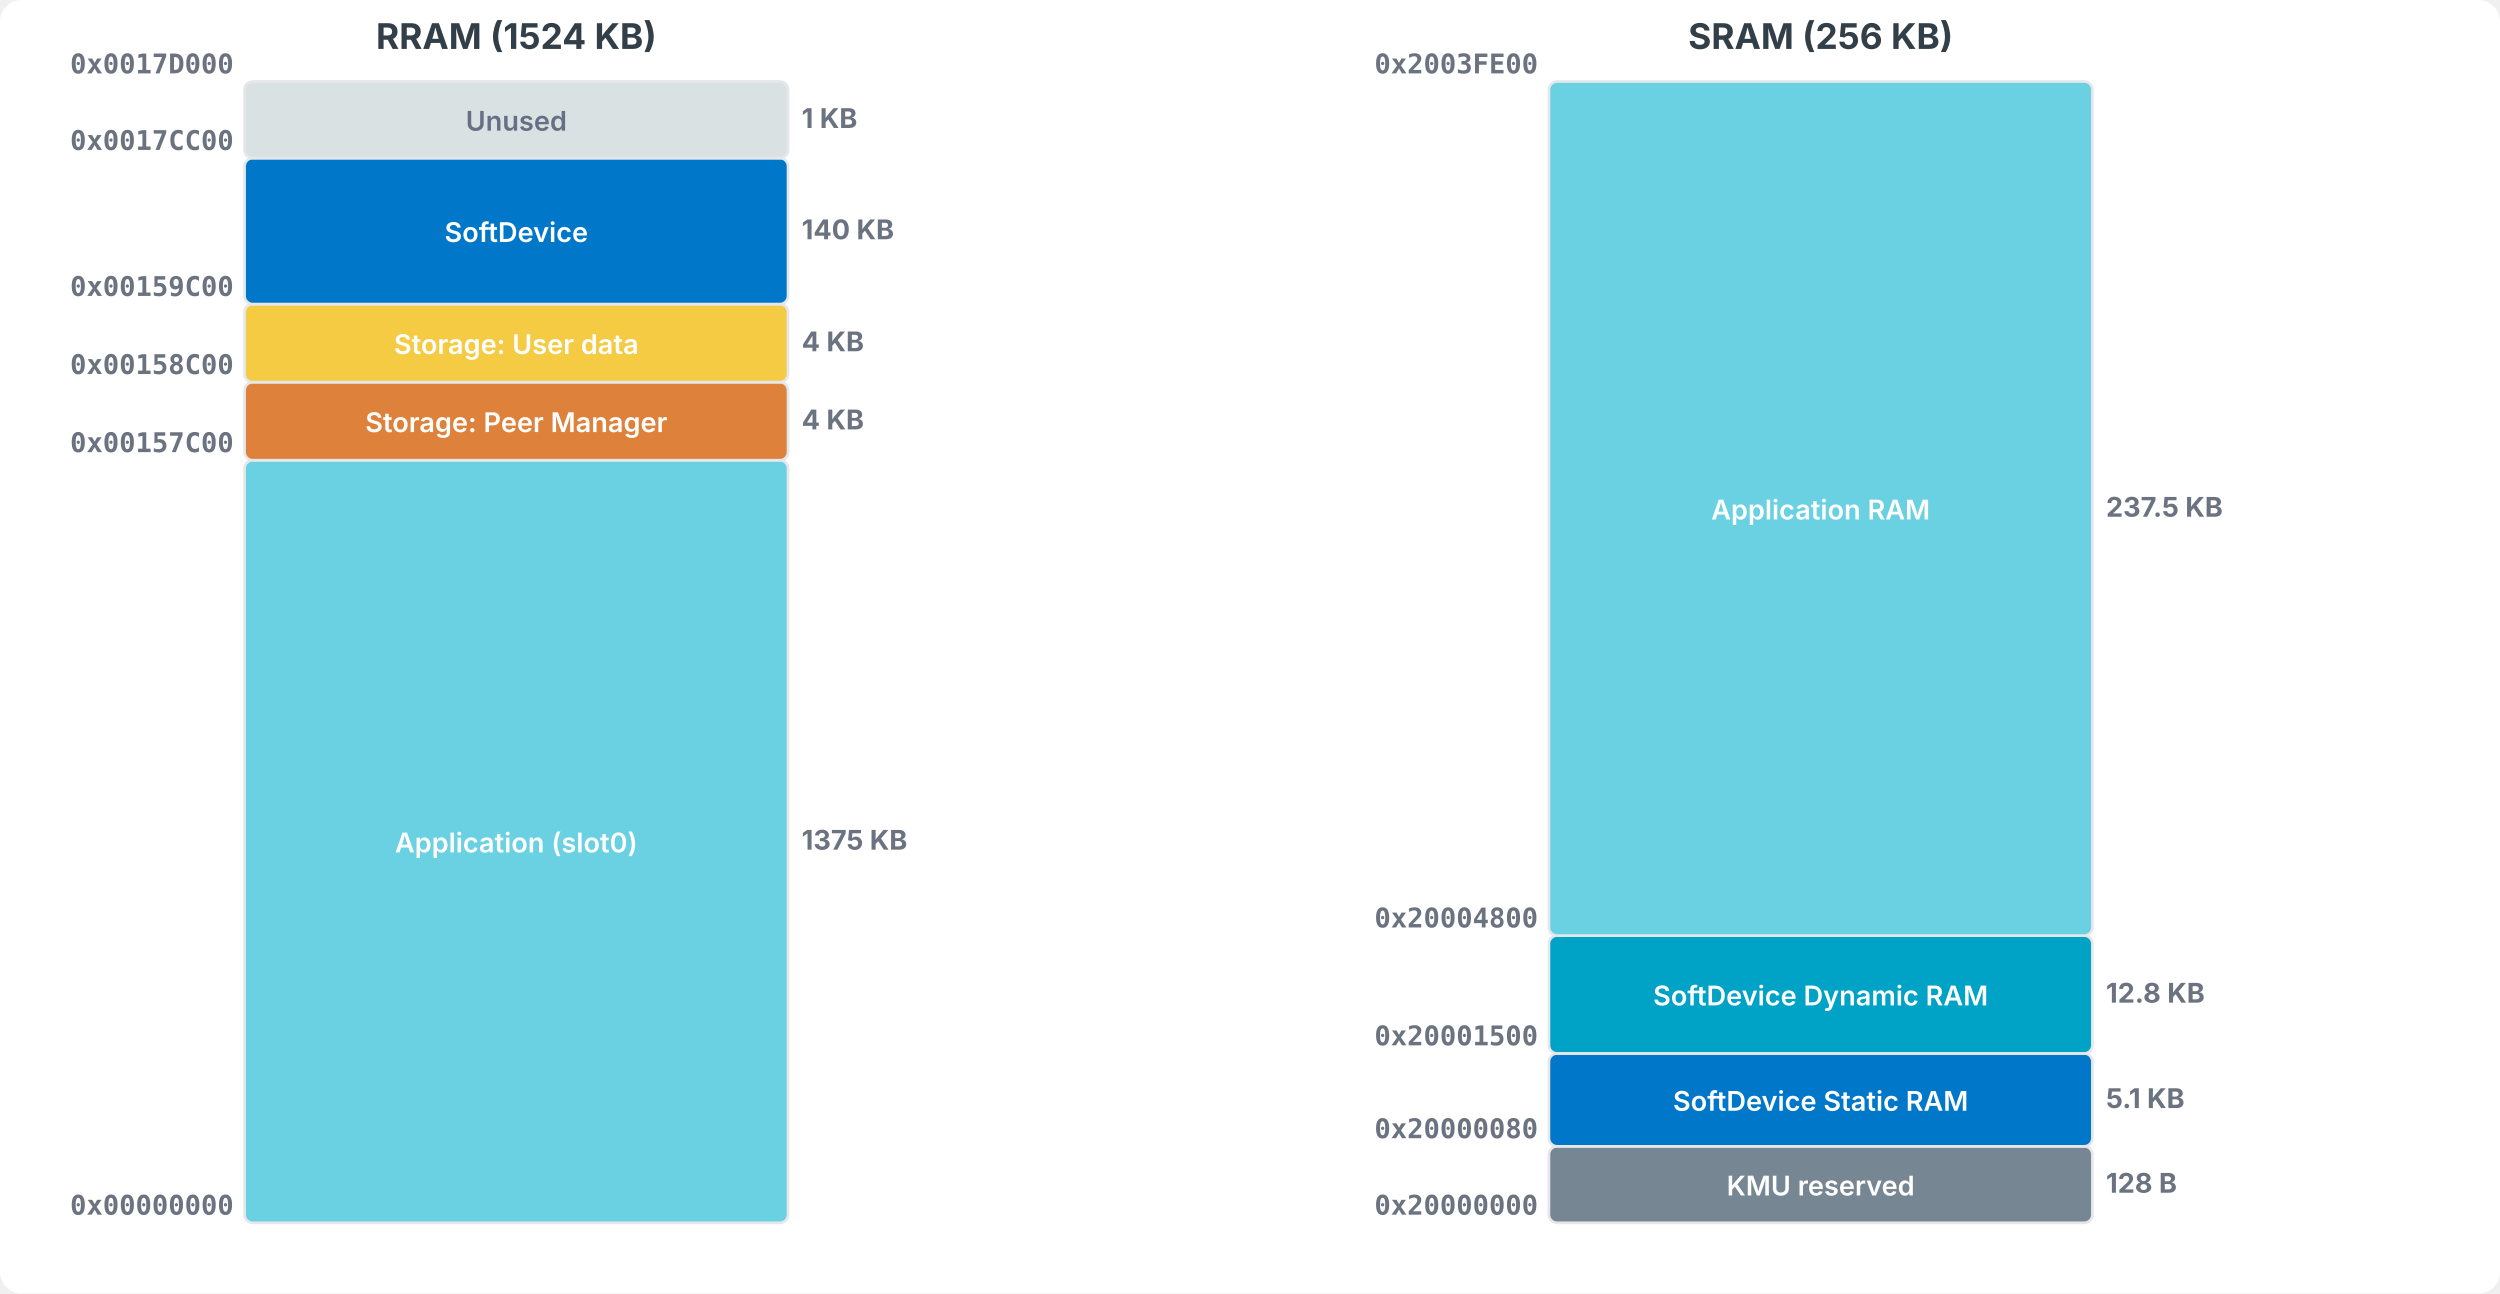
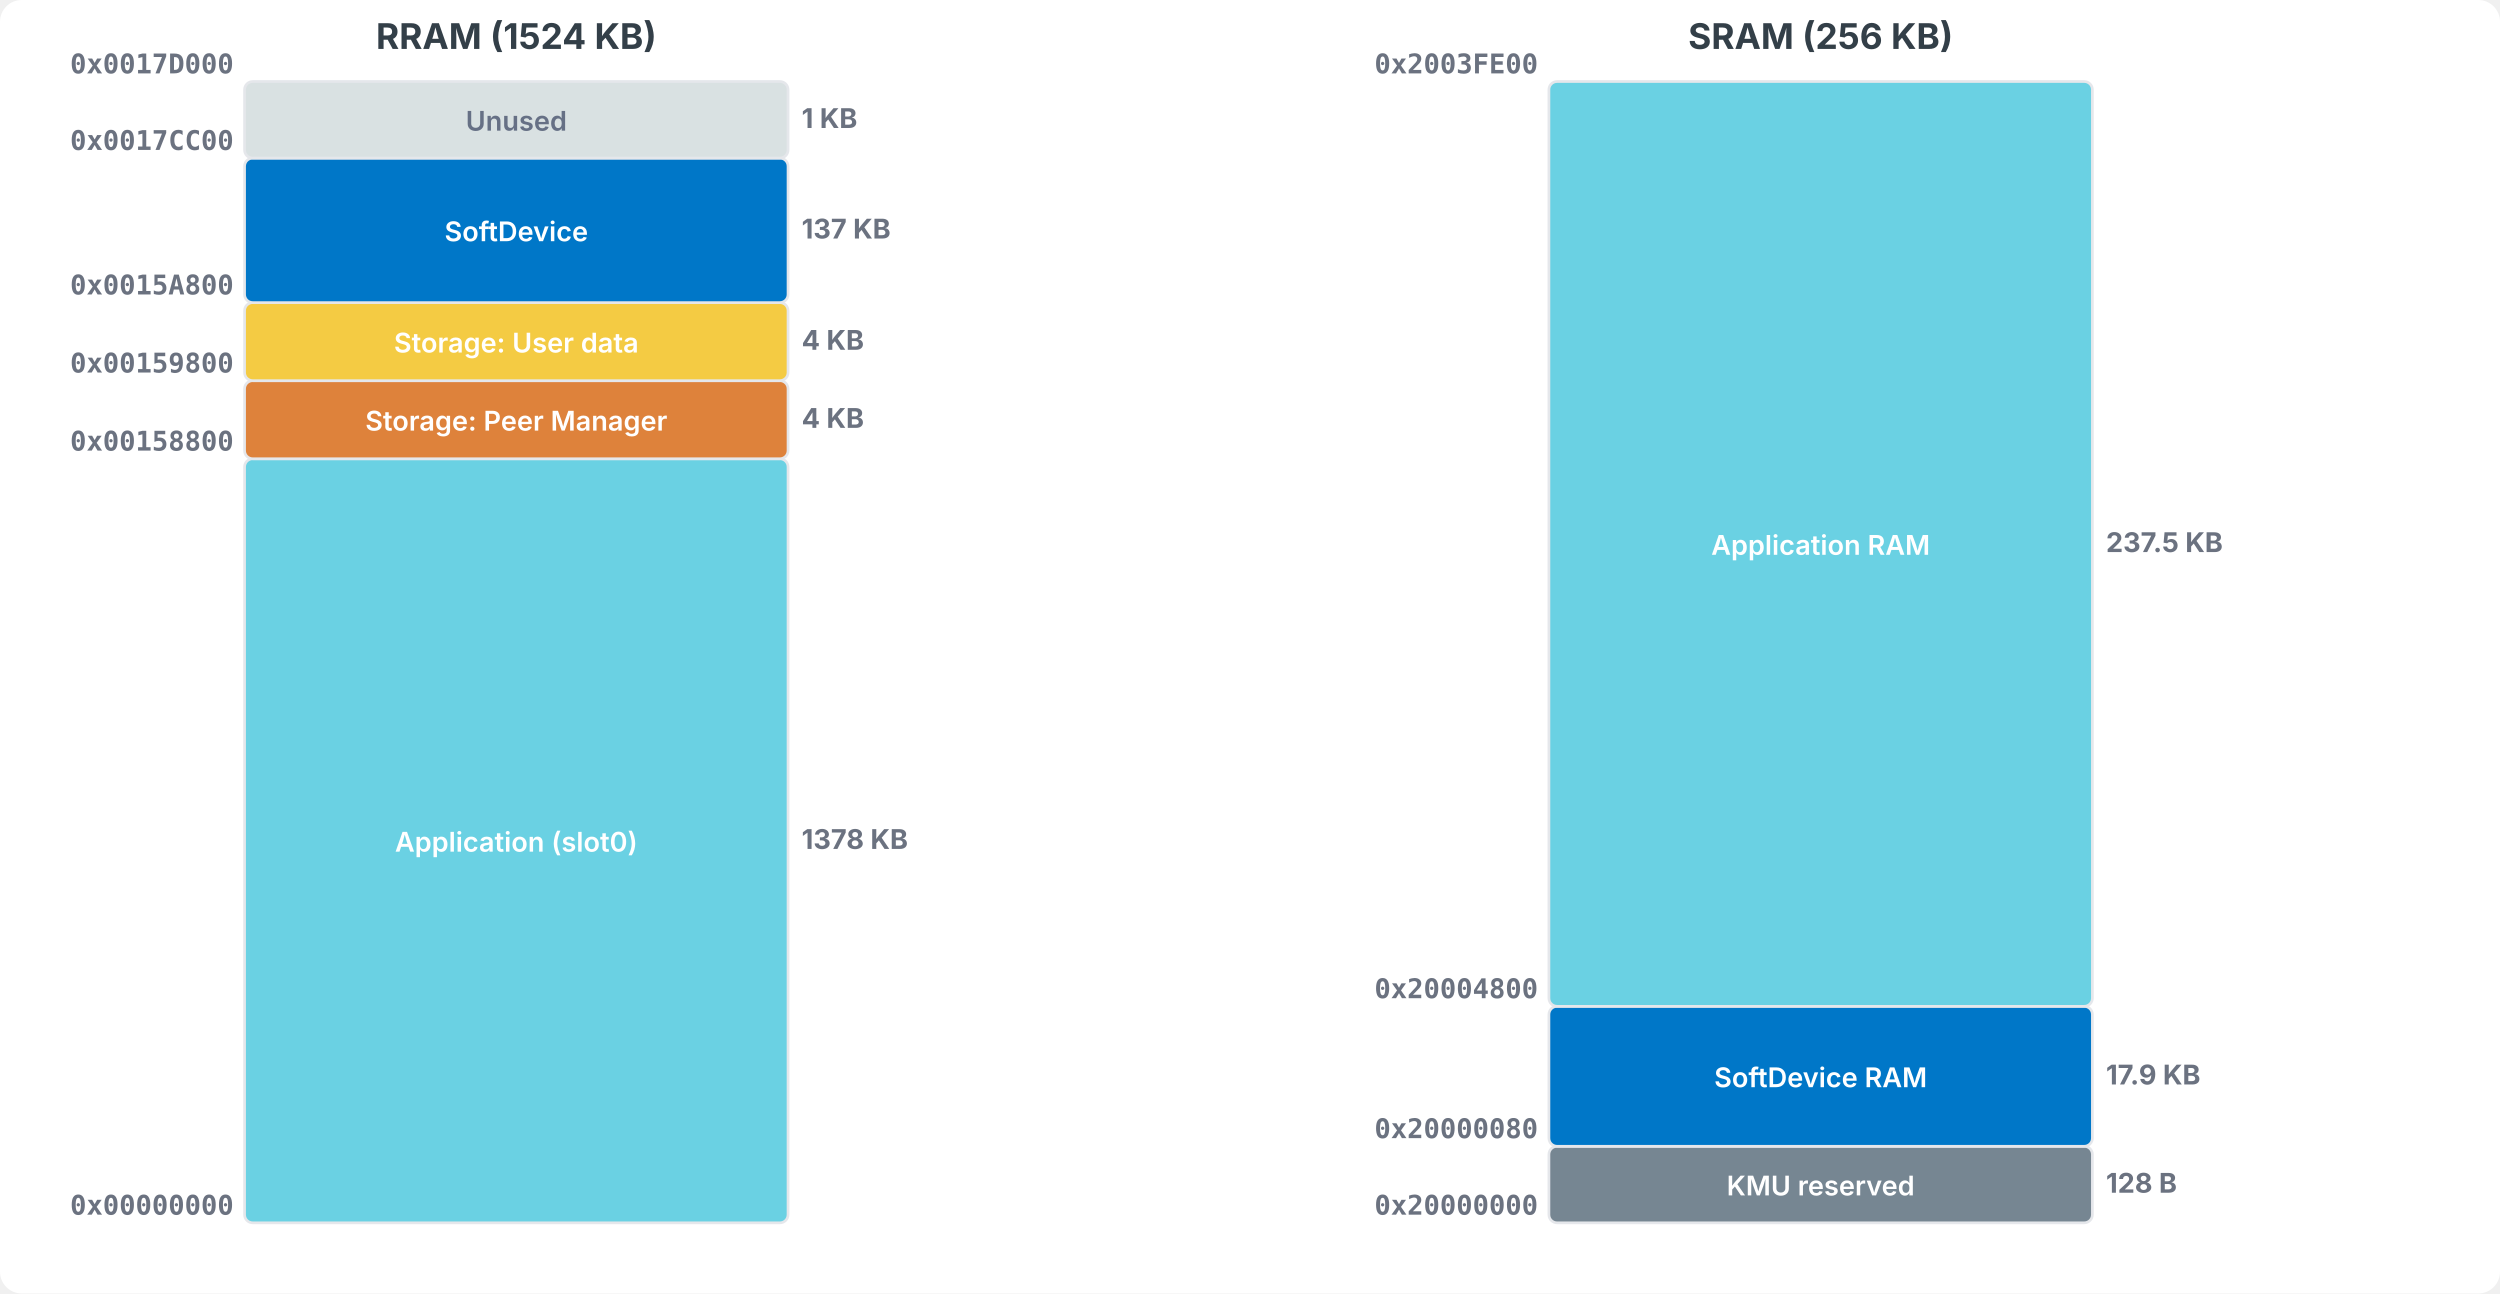
<svg xmlns="http://www.w3.org/2000/svg" viewBox="0 0 920 476" width="920" height="476" font-family="Inter, -apple-system, sans-serif">
  <rect width="100%" height="100%" fill="#ffffff" rx="8" />
  <text x="190.0" y="18" text-anchor="middle" font-size="13" font-weight="bold" fill="#333f48">RRAM (1524 KB)</text>
-   <rect x="90" y="169.375" width="200" height="280.625" fill="#6ad1e3" rx="3" stroke="#e5e7eb" stroke-width="1" />
-   <text x="190.0" y="313.688" text-anchor="middle" font-size="10" font-weight="600" fill="#fff">Application (slot0)</text>
+   <rect x="90" y="168.824" width="200" height="281.176" fill="#6ad1e3" rx="3" stroke="#e5e7eb" stroke-width="1" />
+   <text x="190.0" y="313.412" text-anchor="middle" font-size="10" font-weight="600" fill="#fff">Application (slot0)</text>
  <text x="86" y="447.0" text-anchor="end" font-size="10" font-weight="bold" font-family="monospace" fill="#6b7280">0x00000000</text>
-   <text x="295" y="312.688" text-anchor="start" font-size="10" font-weight="bold" fill="#6b7280">1375 KB</text>
-   <rect x="90" y="140.64" width="200" height="28.735" fill="#de823b" rx="3" stroke="#e5e7eb" stroke-width="1" />
-   <text x="190.0" y="159.008" text-anchor="middle" font-size="10" font-weight="600" fill="#fff">Storage: Peer Manager</text>
-   <text x="86" y="166.375" text-anchor="end" font-size="10" font-weight="bold" font-family="monospace" fill="#6b7280">0x00157C00</text>
-   <text x="295" y="158.008" text-anchor="start" font-size="10" font-weight="bold" fill="#6b7280">4 KB</text>
-   <rect x="90" y="111.906" width="200" height="28.735" fill="#f4cb43" rx="3" stroke="#e5e7eb" stroke-width="1" />
-   <text x="190.0" y="130.273" text-anchor="middle" font-size="10" font-weight="600" fill="#fff">Storage: User data</text>
-   <text x="86" y="137.64" text-anchor="end" font-size="10" font-weight="bold" font-family="monospace" fill="#6b7280">0x00158C00</text>
-   <text x="295" y="129.273" text-anchor="start" font-size="10" font-weight="bold" fill="#6b7280">4 KB</text>
-   <rect x="90" y="58.184" width="200" height="53.722" fill="#0077c8" rx="3" stroke="#e5e7eb" stroke-width="1" />
-   <text x="190.0" y="89.045" text-anchor="middle" font-size="10" font-weight="600" fill="#fff">SoftDevice</text>
-   <text x="86" y="108.906" text-anchor="end" font-size="10" font-weight="bold" font-family="monospace" fill="#6b7280">0x00159C00</text>
-   <text x="295" y="88.045" text-anchor="start" font-size="10" font-weight="bold" fill="#6b7280">140 KB</text>
+   <text x="295" y="312.412" text-anchor="start" font-size="10" font-weight="bold" fill="#6b7280">1378 KB</text>
+   <rect x="90" y="140.089" width="200" height="28.735" fill="#de823b" rx="3" stroke="#e5e7eb" stroke-width="1" />
+   <text x="190.0" y="158.457" text-anchor="middle" font-size="10" font-weight="600" fill="#fff">Storage: Peer Manager</text>
+   <text x="86" y="165.824" text-anchor="end" font-size="10" font-weight="bold" font-family="monospace" fill="#6b7280">0x00158800</text>
+   <text x="295" y="157.457" text-anchor="start" font-size="10" font-weight="bold" fill="#6b7280">4 KB</text>
+   <rect x="90" y="111.354" width="200" height="28.735" fill="#f4cb43" rx="3" stroke="#e5e7eb" stroke-width="1" />
+   <text x="190.0" y="129.722" text-anchor="middle" font-size="10" font-weight="600" fill="#fff">Storage: User data</text>
+   <text x="86" y="137.089" text-anchor="end" font-size="10" font-weight="bold" font-family="monospace" fill="#6b7280">0x00159800</text>
+   <text x="295" y="128.722" text-anchor="start" font-size="10" font-weight="bold" fill="#6b7280">4 KB</text>
+   <rect x="90" y="58.184" width="200" height="53.171" fill="#0077c8" rx="3" stroke="#e5e7eb" stroke-width="1" />
+   <text x="190.0" y="88.769" text-anchor="middle" font-size="10" font-weight="600" fill="#fff">SoftDevice</text>
+   <text x="86" y="108.354" text-anchor="end" font-size="10" font-weight="bold" font-family="monospace" fill="#6b7280">0x0015A800</text>
+   <text x="295" y="87.769" text-anchor="start" font-size="10" font-weight="bold" fill="#6b7280">137 KB</text>
  <rect x="90" y="30" width="200" height="28.184" fill="#d9e1e2" rx="3" stroke="#e5e7eb" stroke-width="1" />
  <text x="190.0" y="48.092" text-anchor="middle" font-size="10" font-weight="600" fill="#667085">Unused</text>
  <text x="86" y="55.184" text-anchor="end" font-size="10" font-weight="bold" font-family="monospace" fill="#6b7280">0x0017CC00</text>
  <text x="295" y="47.092" text-anchor="start" font-size="10" font-weight="bold" fill="#6b7280">1 KB</text>
  <text x="86" y="27" text-anchor="end" font-size="10" font-weight="bold" font-family="monospace" fill="#6b7280">0x0017D000</text>
  <text x="670.0" y="18" text-anchor="middle" font-size="13" font-weight="bold" fill="#333f48">SRAM (256 KB)</text>
-   <rect x="570" y="421.849" width="200" height="28.151" fill="#768692" rx="3" stroke="#e5e7eb" stroke-width="1" />
-   <text x="670.0" y="439.925" text-anchor="middle" font-size="10" font-weight="600" fill="#fff">KMU reserved</text>
+   <rect x="570" y="421.836" width="200" height="28.164" fill="#768692" rx="3" stroke="#e5e7eb" stroke-width="1" />
+   <text x="670.0" y="439.918" text-anchor="middle" font-size="10" font-weight="600" fill="#fff">KMU reserved</text>
  <text x="566" y="447.0" text-anchor="end" font-size="10" font-weight="bold" font-family="monospace" fill="#6b7280">0x20000000</text>
-   <text x="775" y="438.925" text-anchor="start" font-size="10" font-weight="bold" fill="#6b7280">128 B</text>
-   <rect x="570" y="387.671" width="200" height="34.178" fill="#0077c8" rx="3" stroke="#e5e7eb" stroke-width="1" />
-   <text x="670.0" y="408.76" text-anchor="middle" font-size="10" font-weight="600" fill="#fff">SoftDevice Static RAM</text>
-   <text x="566" y="418.849" text-anchor="end" font-size="10" font-weight="bold" font-family="monospace" fill="#6b7280">0x20000080</text>
-   <text x="775" y="407.76" text-anchor="start" font-size="10" font-weight="bold" fill="#6b7280">5.1 KB</text>
-   <rect x="570" y="344.301" width="200" height="43.37" fill="#00a2c6" rx="3" stroke="#e5e7eb" stroke-width="1" />
-   <text x="670.0" y="369.986" text-anchor="middle" font-size="10" font-weight="600" fill="#fff">SoftDevice Dynamic RAM</text>
-   <text x="566" y="384.671" text-anchor="end" font-size="10" font-weight="bold" font-family="monospace" fill="#6b7280">0x20001500</text>
-   <text x="775" y="368.986" text-anchor="start" font-size="10" font-weight="bold" fill="#6b7280">12.8 KB</text>
-   <rect x="570" y="30" width="200" height="314.301" fill="#6ad1e3" rx="3" stroke="#e5e7eb" stroke-width="1" />
-   <text x="670.0" y="191.151" text-anchor="middle" font-size="10" font-weight="600" fill="#fff">Application RAM</text>
-   <text x="566" y="341.301" text-anchor="end" font-size="10" font-weight="bold" font-family="monospace" fill="#6b7280">0x20004800</text>
-   <text x="775" y="190.151" text-anchor="start" font-size="10" font-weight="bold" fill="#6b7280">237.5 KB</text>
-   <text x="566" y="27" text-anchor="end" font-size="10" font-weight="bold" font-family="monospace" fill="#6b7280">0x2003FE00</text>
+   <text x="775" y="438.918" text-anchor="start" font-size="10" font-weight="bold" fill="#6b7280">128 B</text>
+   <rect x="570" y="370.329" width="200" height="51.507" fill="#0077c8" rx="3" stroke="#e5e7eb" stroke-width="1" />
+   <text x="670.0" y="400.082" text-anchor="middle" font-size="10" font-weight="600" fill="#fff">SoftDevice RAM</text>
+   <text x="566" y="418.836" text-anchor="end" font-size="10" font-weight="bold" font-family="monospace" fill="#6b7280">0x20000080</text>
+   <text x="775" y="399.082" text-anchor="start" font-size="10" font-weight="bold" fill="#6b7280">17.9 KB</text>
+   <rect x="570" y="30.0" width="200" height="340.329" fill="#6ad1e3" rx="3" stroke="#e5e7eb" stroke-width="1" />
+   <text x="670.0" y="204.164" text-anchor="middle" font-size="10" font-weight="600" fill="#fff">Application RAM</text>
+   <text x="566" y="367.329" text-anchor="end" font-size="10" font-weight="bold" font-family="monospace" fill="#6b7280">0x20004800</text>
+   <text x="775" y="203.164" text-anchor="start" font-size="10" font-weight="bold" fill="#6b7280">237.5 KB</text>
+   <text x="566" y="27.0" text-anchor="end" font-size="10" font-weight="bold" font-family="monospace" fill="#6b7280">0x2003FE00</text>
</svg>
